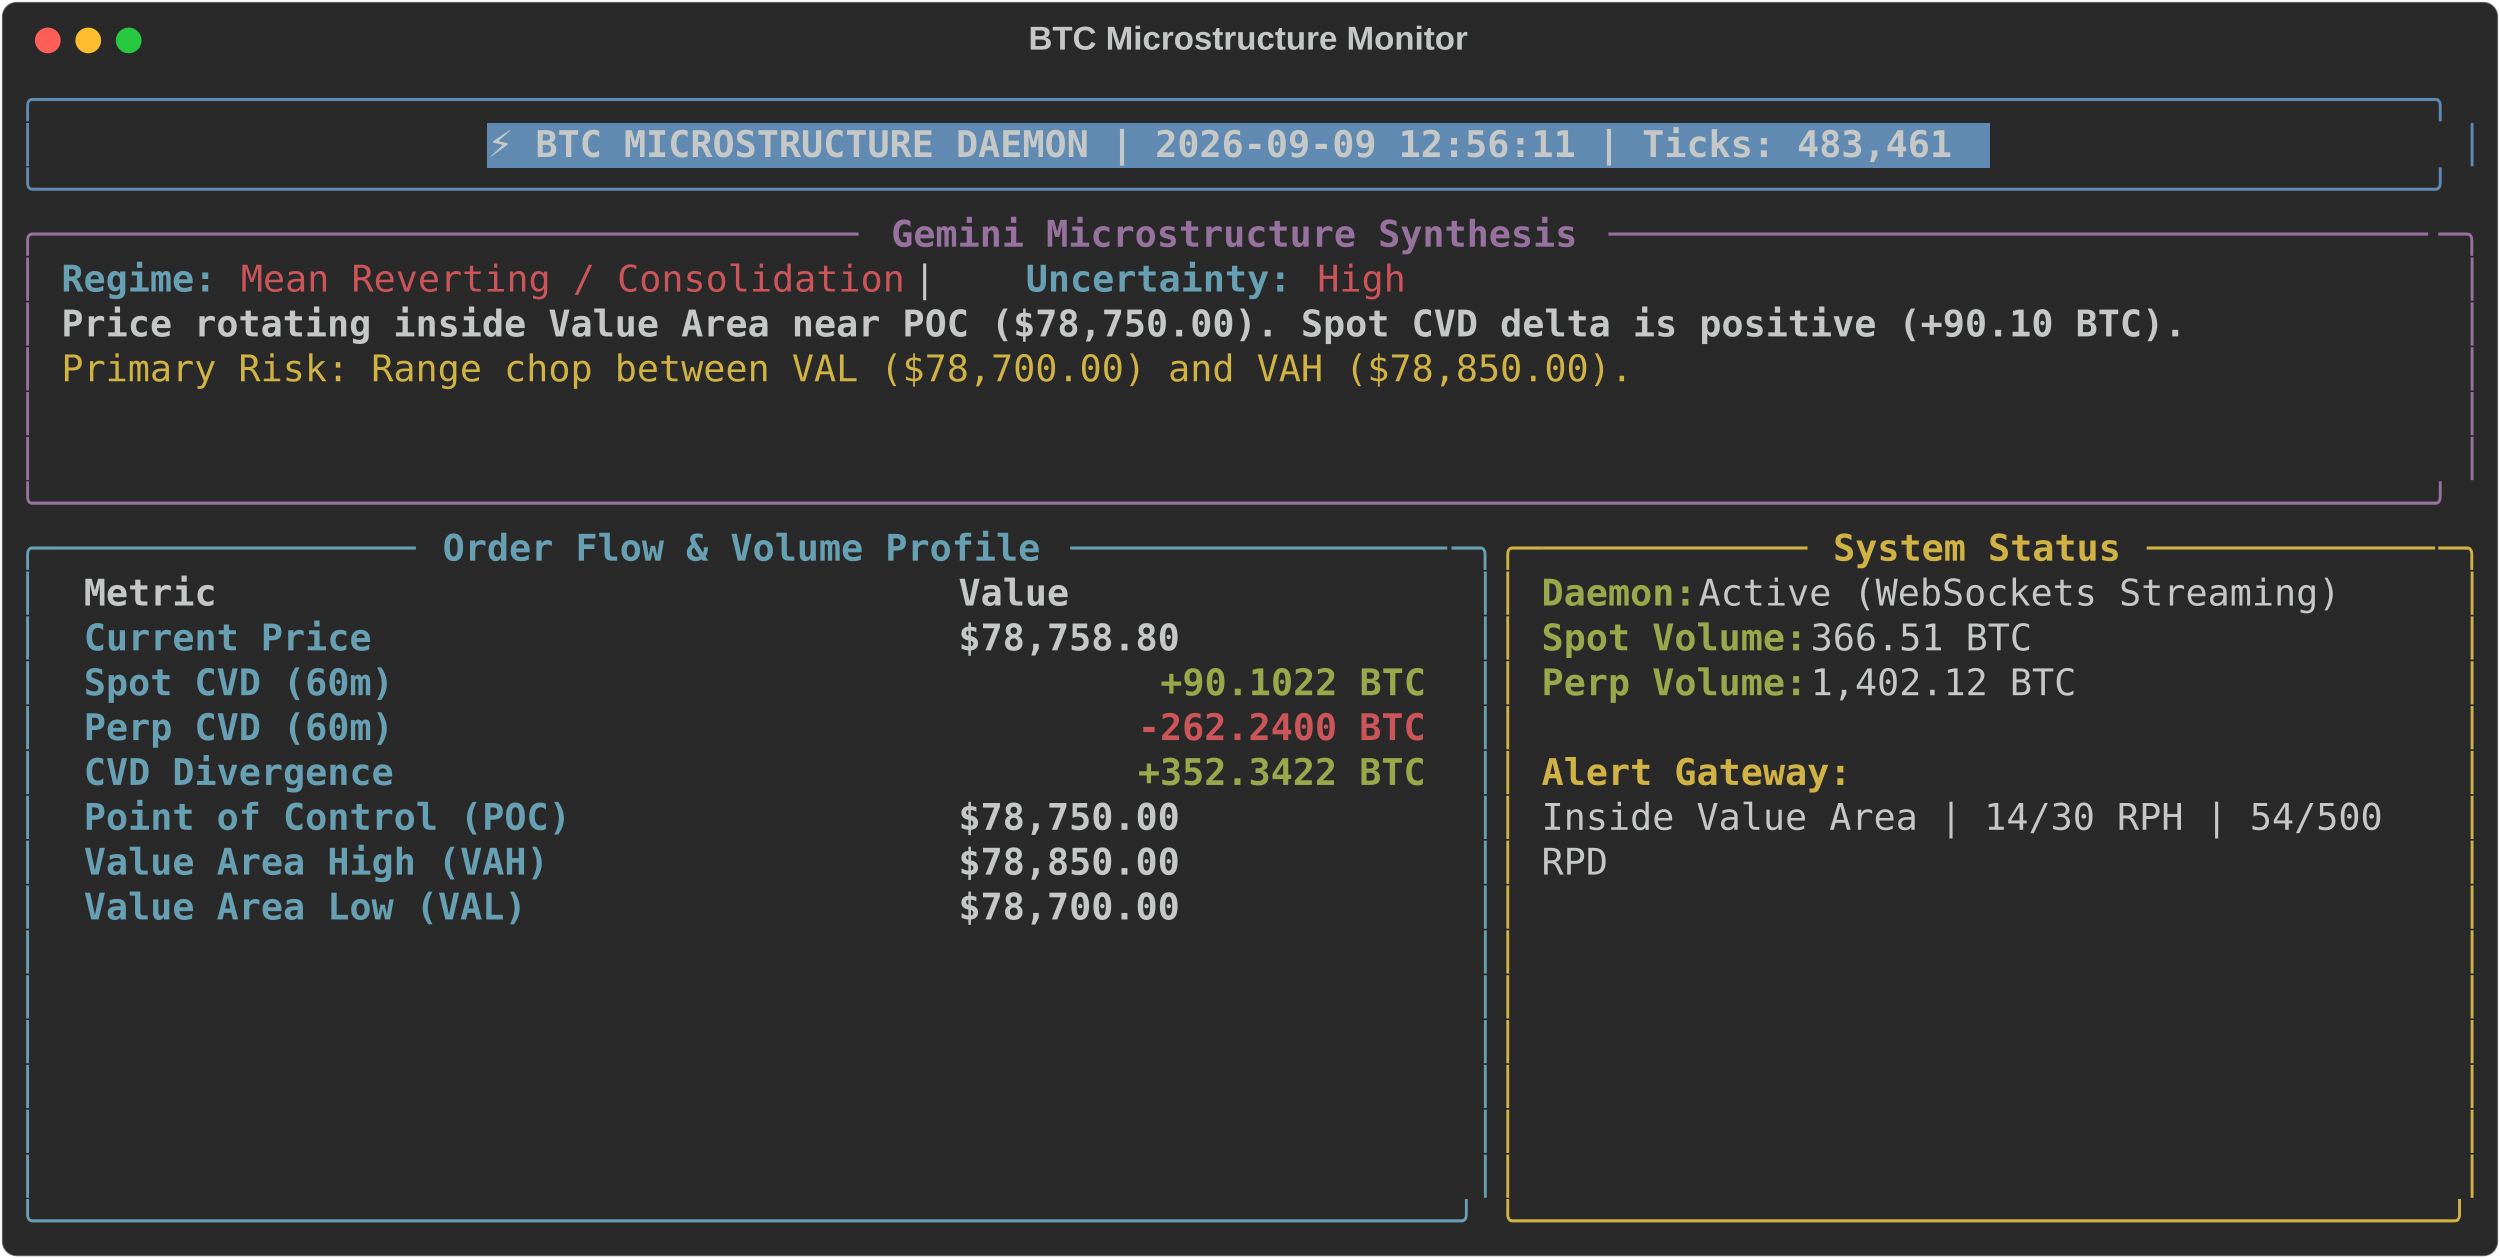
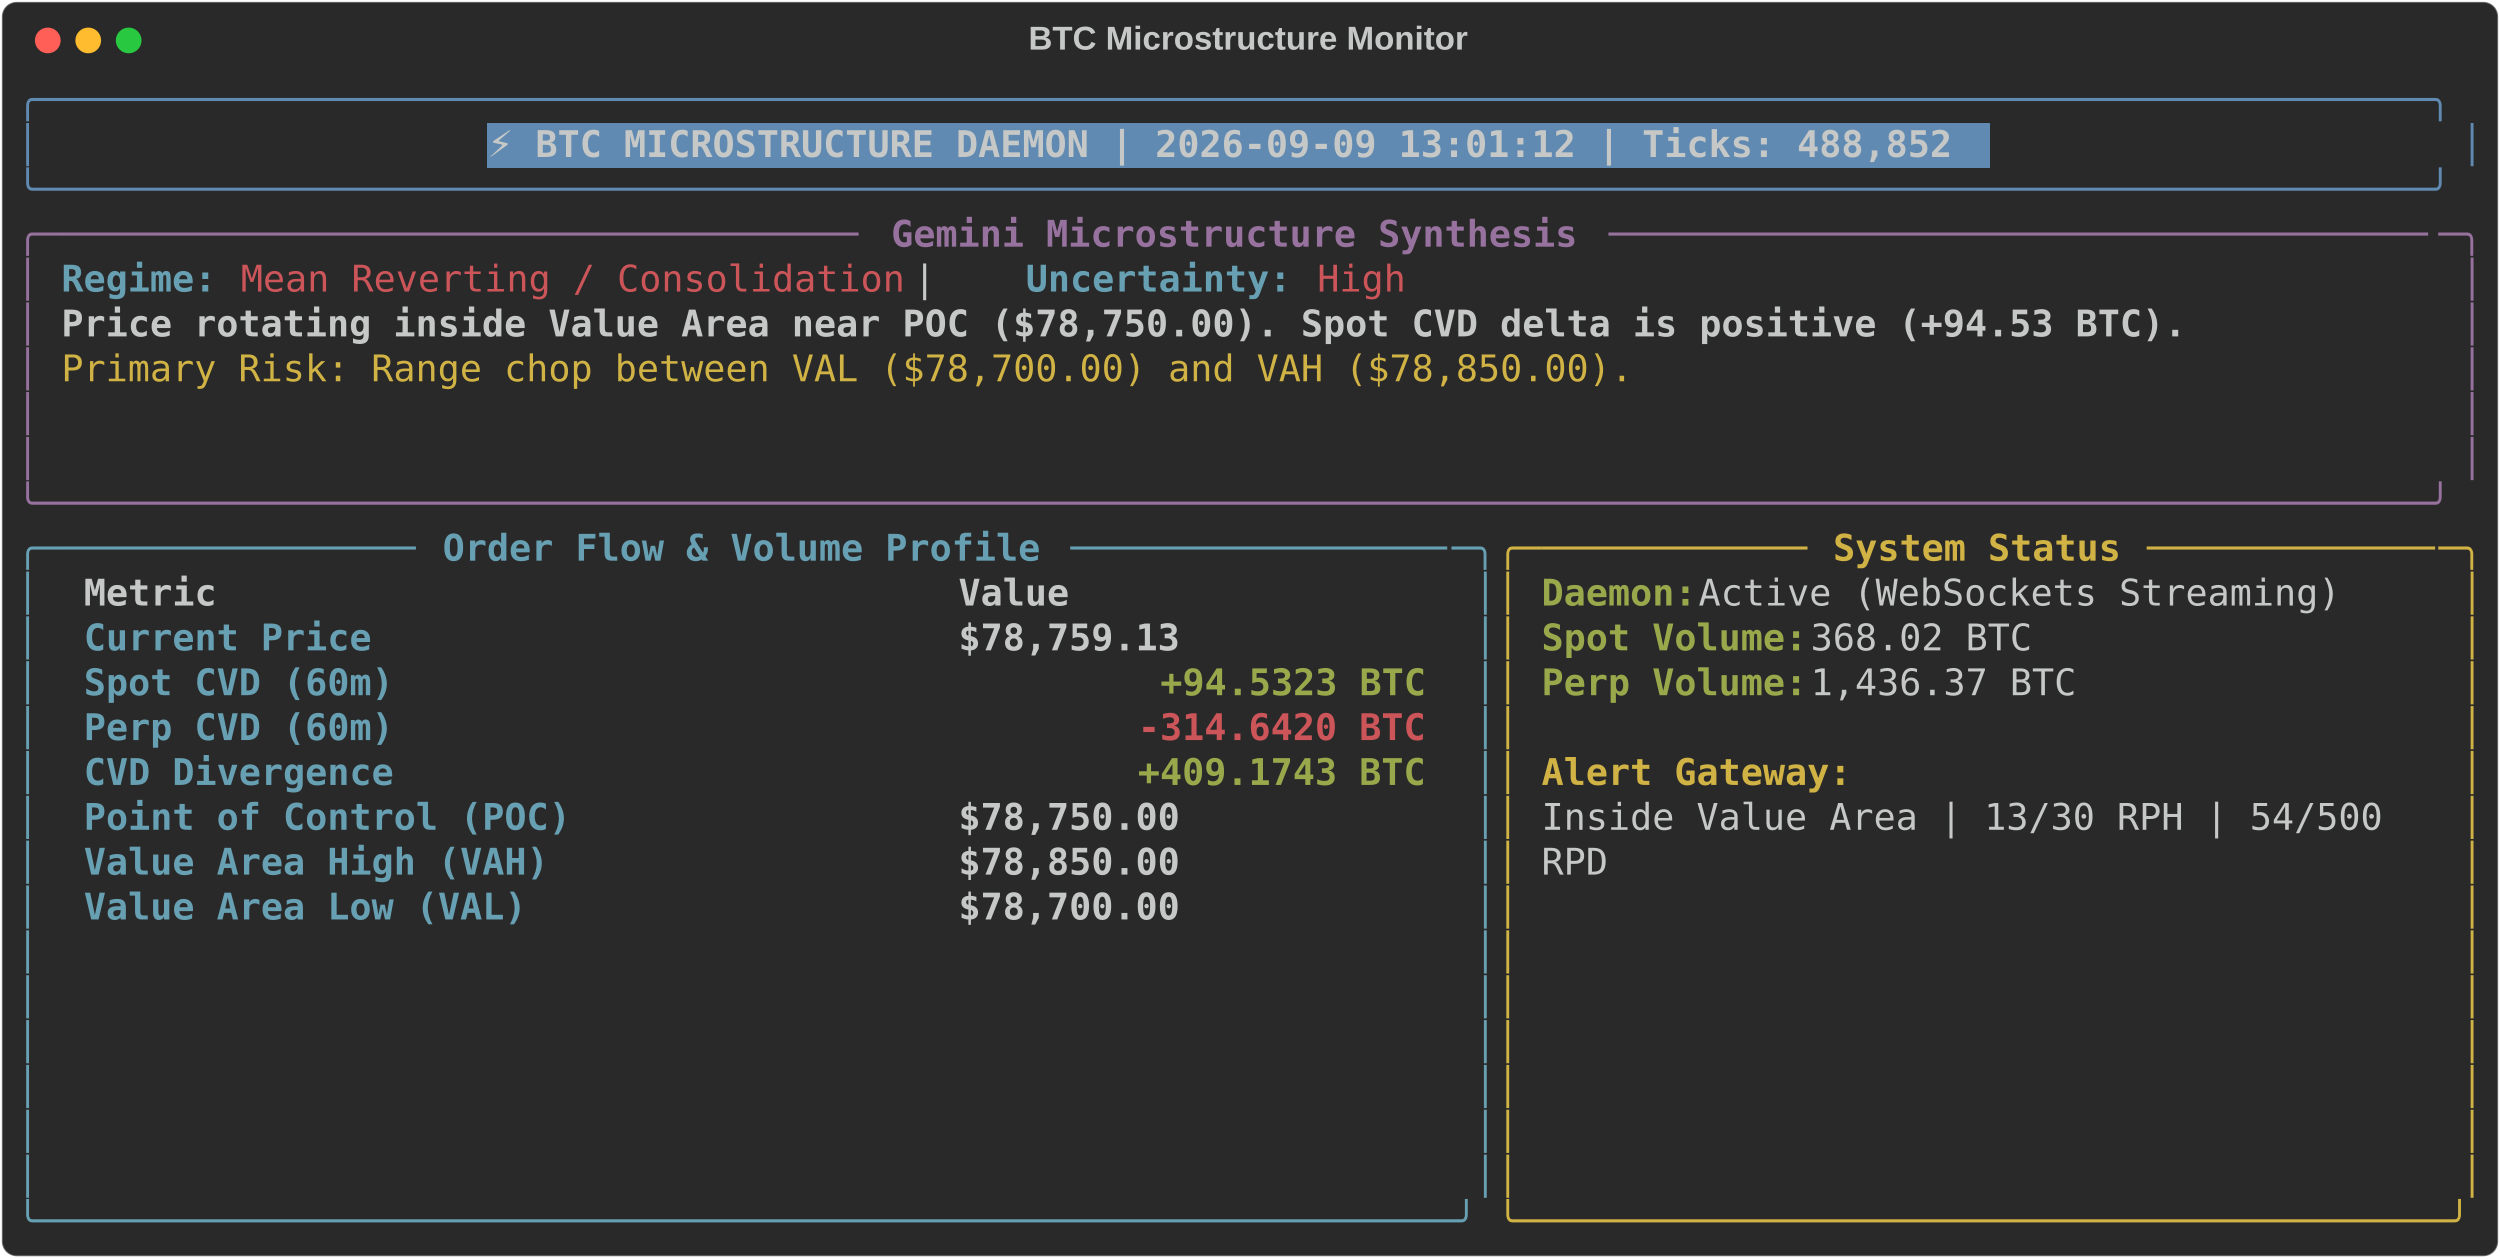
<svg xmlns="http://www.w3.org/2000/svg" class="rich-terminal" viewBox="0 0 1360 684.4">
  <style>

    @font-face {
        font-family: "Fira Code";
        src: local("FiraCode-Regular"),
                url("https://cdnjs.cloudflare.com/ajax/libs/firacode/6.2.0/woff2/FiraCode-Regular.woff2") format("woff2"),
                url("https://cdnjs.cloudflare.com/ajax/libs/firacode/6.2.0/woff/FiraCode-Regular.woff") format("woff");
        font-style: normal;
        font-weight: 400;
    }
    @font-face {
        font-family: "Fira Code";
        src: local("FiraCode-Bold"),
                url("https://cdnjs.cloudflare.com/ajax/libs/firacode/6.2.0/woff2/FiraCode-Bold.woff2") format("woff2"),
                url("https://cdnjs.cloudflare.com/ajax/libs/firacode/6.2.0/woff/FiraCode-Bold.woff") format("woff");
        font-style: bold;
        font-weight: 700;
    }

-     .terminal-2849723443-matrix {
+     .terminal-2299876446-matrix {
        font-family: Fira Code, monospace;
        font-size: 20px;
        line-height: 24.4px;
        font-variant-east-asian: full-width;
    }

-     .terminal-2849723443-title {
+     .terminal-2299876446-title {
        font-size: 18px;
        font-weight: bold;
        font-family: arial;
    }

-     .terminal-2849723443-r1 { fill: #608ab1 }
- .terminal-2849723443-r2 { fill: #c5c8c6 }
- .terminal-2849723443-r3 { fill: #c5c8c6;font-weight: bold }
- .terminal-2849723443-r4 { fill: #98729f }
- .terminal-2849723443-r5 { fill: #98729f;font-weight: bold }
- .terminal-2849723443-r6 { fill: #68a0b3;font-weight: bold }
- .terminal-2849723443-r7 { fill: #cc555a }
- .terminal-2849723443-r8 { fill: #d0b344 }
- .terminal-2849723443-r9 { fill: #68a0b3 }
- .terminal-2849723443-r10 { fill: #d0b344;font-weight: bold }
- .terminal-2849723443-r11 { fill: #98a84b;font-weight: bold }
- .terminal-2849723443-r12 { fill: #cc555a;font-weight: bold }
+     .terminal-2299876446-r1 { fill: #608ab1 }
+ .terminal-2299876446-r2 { fill: #c5c8c6 }
+ .terminal-2299876446-r3 { fill: #c5c8c6;font-weight: bold }
+ .terminal-2299876446-r4 { fill: #98729f }
+ .terminal-2299876446-r5 { fill: #98729f;font-weight: bold }
+ .terminal-2299876446-r6 { fill: #68a0b3;font-weight: bold }
+ .terminal-2299876446-r7 { fill: #cc555a }
+ .terminal-2299876446-r8 { fill: #d0b344 }
+ .terminal-2299876446-r9 { fill: #68a0b3 }
+ .terminal-2299876446-r10 { fill: #d0b344;font-weight: bold }
+ .terminal-2299876446-r11 { fill: #98a84b;font-weight: bold }
+ .terminal-2299876446-r12 { fill: #cc555a;font-weight: bold }
    </style>
  <defs>
-     <clipPath id="terminal-2849723443-clip-terminal">
+     <clipPath id="terminal-2299876446-clip-terminal">
      <rect x="0" y="0" width="1341.0" height="633.4" />
    </clipPath>
-     <clipPath id="terminal-2849723443-line-0">
+     <clipPath id="terminal-2299876446-line-0">
      <rect x="0" y="1.5" width="1342" height="24.65" />
    </clipPath>
-     <clipPath id="terminal-2849723443-line-1">
+     <clipPath id="terminal-2299876446-line-1">
      <rect x="0" y="25.9" width="1342" height="24.65" />
    </clipPath>
-     <clipPath id="terminal-2849723443-line-2">
+     <clipPath id="terminal-2299876446-line-2">
      <rect x="0" y="50.3" width="1342" height="24.65" />
    </clipPath>
-     <clipPath id="terminal-2849723443-line-3">
+     <clipPath id="terminal-2299876446-line-3">
      <rect x="0" y="74.7" width="1342" height="24.65" />
    </clipPath>
-     <clipPath id="terminal-2849723443-line-4">
+     <clipPath id="terminal-2299876446-line-4">
      <rect x="0" y="99.1" width="1342" height="24.65" />
    </clipPath>
-     <clipPath id="terminal-2849723443-line-5">
+     <clipPath id="terminal-2299876446-line-5">
      <rect x="0" y="123.5" width="1342" height="24.65" />
    </clipPath>
-     <clipPath id="terminal-2849723443-line-6">
+     <clipPath id="terminal-2299876446-line-6">
      <rect x="0" y="147.9" width="1342" height="24.65" />
    </clipPath>
-     <clipPath id="terminal-2849723443-line-7">
+     <clipPath id="terminal-2299876446-line-7">
      <rect x="0" y="172.3" width="1342" height="24.65" />
    </clipPath>
-     <clipPath id="terminal-2849723443-line-8">
+     <clipPath id="terminal-2299876446-line-8">
      <rect x="0" y="196.7" width="1342" height="24.65" />
    </clipPath>
-     <clipPath id="terminal-2849723443-line-9">
+     <clipPath id="terminal-2299876446-line-9">
      <rect x="0" y="221.1" width="1342" height="24.65" />
    </clipPath>
-     <clipPath id="terminal-2849723443-line-10">
+     <clipPath id="terminal-2299876446-line-10">
      <rect x="0" y="245.5" width="1342" height="24.65" />
    </clipPath>
-     <clipPath id="terminal-2849723443-line-11">
+     <clipPath id="terminal-2299876446-line-11">
      <rect x="0" y="269.9" width="1342" height="24.65" />
    </clipPath>
-     <clipPath id="terminal-2849723443-line-12">
+     <clipPath id="terminal-2299876446-line-12">
      <rect x="0" y="294.3" width="1342" height="24.65" />
    </clipPath>
-     <clipPath id="terminal-2849723443-line-13">
+     <clipPath id="terminal-2299876446-line-13">
      <rect x="0" y="318.7" width="1342" height="24.65" />
    </clipPath>
-     <clipPath id="terminal-2849723443-line-14">
+     <clipPath id="terminal-2299876446-line-14">
      <rect x="0" y="343.1" width="1342" height="24.65" />
    </clipPath>
-     <clipPath id="terminal-2849723443-line-15">
+     <clipPath id="terminal-2299876446-line-15">
      <rect x="0" y="367.5" width="1342" height="24.65" />
    </clipPath>
-     <clipPath id="terminal-2849723443-line-16">
+     <clipPath id="terminal-2299876446-line-16">
      <rect x="0" y="391.9" width="1342" height="24.65" />
    </clipPath>
-     <clipPath id="terminal-2849723443-line-17">
+     <clipPath id="terminal-2299876446-line-17">
      <rect x="0" y="416.3" width="1342" height="24.65" />
    </clipPath>
-     <clipPath id="terminal-2849723443-line-18">
+     <clipPath id="terminal-2299876446-line-18">
      <rect x="0" y="440.7" width="1342" height="24.65" />
    </clipPath>
-     <clipPath id="terminal-2849723443-line-19">
+     <clipPath id="terminal-2299876446-line-19">
      <rect x="0" y="465.1" width="1342" height="24.65" />
    </clipPath>
-     <clipPath id="terminal-2849723443-line-20">
+     <clipPath id="terminal-2299876446-line-20">
      <rect x="0" y="489.5" width="1342" height="24.65" />
    </clipPath>
-     <clipPath id="terminal-2849723443-line-21">
+     <clipPath id="terminal-2299876446-line-21">
      <rect x="0" y="513.9" width="1342" height="24.65" />
    </clipPath>
-     <clipPath id="terminal-2849723443-line-22">
+     <clipPath id="terminal-2299876446-line-22">
      <rect x="0" y="538.3" width="1342" height="24.65" />
    </clipPath>
-     <clipPath id="terminal-2849723443-line-23">
+     <clipPath id="terminal-2299876446-line-23">
      <rect x="0" y="562.7" width="1342" height="24.65" />
    </clipPath>
-     <clipPath id="terminal-2849723443-line-24">
+     <clipPath id="terminal-2299876446-line-24">
      <rect x="0" y="587.1" width="1342" height="24.65" />
    </clipPath>
  </defs>
  <rect fill="#292929" stroke="rgba(255,255,255,0.35)" stroke-width="1" x="1" y="1" width="1358" height="682.4" rx="8" />
-   <text class="terminal-2849723443-title" fill="#c5c8c6" text-anchor="middle" x="679" y="27">BTC Microstructure Monitor</text>
+   <text class="terminal-2299876446-title" fill="#c5c8c6" text-anchor="middle" x="679" y="27">BTC Microstructure Monitor</text>
  <g transform="translate(26,22)">
    <circle cx="0" cy="0" r="7" fill="#ff5f57" />
    <circle cx="22" cy="0" r="7" fill="#febc2e" />
    <circle cx="44" cy="0" r="7" fill="#28c840" />
  </g>
-   <g transform="translate(9, 41)" clip-path="url(#terminal-2849723443-clip-terminal)">
+   <g transform="translate(9, 41)" clip-path="url(#terminal-2299876446-clip-terminal)">
    <rect fill="#608ab1" x="256.2" y="25.9" width="817.4" height="24.65" shape-rendering="crispEdges" />
-     <g class="terminal-2849723443-matrix">
-       <text class="terminal-2849723443-r1" x="0" y="20" textLength="1342" clip-path="url(#terminal-2849723443-line-0)">╭────────────────────────────────────────────────────────────────────────────────────────────────────────────╮</text>
-       <text class="terminal-2849723443-r2" x="1342" y="20" textLength="12.2" clip-path="url(#terminal-2849723443-line-0)">
- </text>
-       <text class="terminal-2849723443-r1" x="0" y="44.4" textLength="12.2" clip-path="url(#terminal-2849723443-line-1)">│</text>
-       <text class="terminal-2849723443-r3" x="256.2" y="44.4" textLength="805.2" clip-path="url(#terminal-2849723443-line-1)">⚡ BTC MICROSTRUCTURE DAEMON | 2026-09-09 12:56:11 | Ticks: 483,461</text>
-       <text class="terminal-2849723443-r1" x="1329.8" y="44.4" textLength="12.2" clip-path="url(#terminal-2849723443-line-1)">│</text>
-       <text class="terminal-2849723443-r2" x="1342" y="44.4" textLength="12.2" clip-path="url(#terminal-2849723443-line-1)">
- </text>
-       <text class="terminal-2849723443-r1" x="0" y="68.8" textLength="1342" clip-path="url(#terminal-2849723443-line-2)">╰────────────────────────────────────────────────────────────────────────────────────────────────────────────╯</text>
-       <text class="terminal-2849723443-r2" x="1342" y="68.8" textLength="12.2" clip-path="url(#terminal-2849723443-line-2)">
- </text>
-       <text class="terminal-2849723443-r4" x="0" y="93.2" textLength="24.4" clip-path="url(#terminal-2849723443-line-3)">╭─</text>
-       <text class="terminal-2849723443-r4" x="24.4" y="93.2" textLength="439.2" clip-path="url(#terminal-2849723443-line-3)">────────────────────────────────────</text>
-       <text class="terminal-2849723443-r5" x="475.8" y="93.2" textLength="378.2" clip-path="url(#terminal-2849723443-line-3)">Gemini Microstructure Synthesis</text>
-       <text class="terminal-2849723443-r4" x="866.2" y="93.2" textLength="451.4" clip-path="url(#terminal-2849723443-line-3)">─────────────────────────────────────</text>
-       <text class="terminal-2849723443-r4" x="1317.6" y="93.2" textLength="24.4" clip-path="url(#terminal-2849723443-line-3)">─╮</text>
-       <text class="terminal-2849723443-r2" x="1342" y="93.2" textLength="12.2" clip-path="url(#terminal-2849723443-line-3)">
- </text>
-       <text class="terminal-2849723443-r4" x="0" y="117.6" textLength="12.2" clip-path="url(#terminal-2849723443-line-4)">│</text>
-       <text class="terminal-2849723443-r6" x="24.4" y="117.6" textLength="85.4" clip-path="url(#terminal-2849723443-line-4)">Regime:</text>
-       <text class="terminal-2849723443-r7" x="122" y="117.6" textLength="366" clip-path="url(#terminal-2849723443-line-4)">Mean Reverting / Consolidation</text>
-       <text class="terminal-2849723443-r2" x="488" y="117.6" textLength="61" clip-path="url(#terminal-2849723443-line-4)">  |  </text>
-       <text class="terminal-2849723443-r6" x="549" y="117.6" textLength="146.4" clip-path="url(#terminal-2849723443-line-4)">Uncertainty:</text>
-       <text class="terminal-2849723443-r7" x="707.6" y="117.6" textLength="48.8" clip-path="url(#terminal-2849723443-line-4)">High</text>
-       <text class="terminal-2849723443-r4" x="1329.8" y="117.6" textLength="12.2" clip-path="url(#terminal-2849723443-line-4)">│</text>
-       <text class="terminal-2849723443-r2" x="1342" y="117.6" textLength="12.2" clip-path="url(#terminal-2849723443-line-4)">
- </text>
-       <text class="terminal-2849723443-r4" x="0" y="142" textLength="12.2" clip-path="url(#terminal-2849723443-line-5)">│</text>
-       <text class="terminal-2849723443-r3" x="24.4" y="142" textLength="1171.2" clip-path="url(#terminal-2849723443-line-5)">Price rotating inside Value Area near POC ($78,750.00). Spot CVD delta is positive (+90.10 BTC).</text>
-       <text class="terminal-2849723443-r4" x="1329.8" y="142" textLength="12.2" clip-path="url(#terminal-2849723443-line-5)">│</text>
-       <text class="terminal-2849723443-r2" x="1342" y="142" textLength="12.2" clip-path="url(#terminal-2849723443-line-5)">
- </text>
-       <text class="terminal-2849723443-r4" x="0" y="166.4" textLength="12.2" clip-path="url(#terminal-2849723443-line-6)">│</text>
-       <text class="terminal-2849723443-r8" x="24.4" y="166.4" textLength="866.2" clip-path="url(#terminal-2849723443-line-6)">Primary Risk: Range chop between VAL ($78,700.00) and VAH ($78,850.00).</text>
-       <text class="terminal-2849723443-r4" x="1329.8" y="166.4" textLength="12.2" clip-path="url(#terminal-2849723443-line-6)">│</text>
-       <text class="terminal-2849723443-r2" x="1342" y="166.4" textLength="12.2" clip-path="url(#terminal-2849723443-line-6)">
- </text>
-       <text class="terminal-2849723443-r4" x="0" y="190.8" textLength="12.2" clip-path="url(#terminal-2849723443-line-7)">│</text>
-       <text class="terminal-2849723443-r4" x="1329.8" y="190.8" textLength="12.2" clip-path="url(#terminal-2849723443-line-7)">│</text>
-       <text class="terminal-2849723443-r2" x="1342" y="190.8" textLength="12.2" clip-path="url(#terminal-2849723443-line-7)">
- </text>
-       <text class="terminal-2849723443-r4" x="0" y="215.2" textLength="12.2" clip-path="url(#terminal-2849723443-line-8)">│</text>
-       <text class="terminal-2849723443-r4" x="1329.8" y="215.2" textLength="12.2" clip-path="url(#terminal-2849723443-line-8)">│</text>
-       <text class="terminal-2849723443-r2" x="1342" y="215.2" textLength="12.2" clip-path="url(#terminal-2849723443-line-8)">
- </text>
-       <text class="terminal-2849723443-r4" x="0" y="239.6" textLength="1342" clip-path="url(#terminal-2849723443-line-9)">╰────────────────────────────────────────────────────────────────────────────────────────────────────────────╯</text>
-       <text class="terminal-2849723443-r2" x="1342" y="239.6" textLength="12.2" clip-path="url(#terminal-2849723443-line-9)">
- </text>
-       <text class="terminal-2849723443-r9" x="0" y="264" textLength="24.4" clip-path="url(#terminal-2849723443-line-10)">╭─</text>
-       <text class="terminal-2849723443-r9" x="24.4" y="264" textLength="195.2" clip-path="url(#terminal-2849723443-line-10)">────────────────</text>
-       <text class="terminal-2849723443-r6" x="231.8" y="264" textLength="329.4" clip-path="url(#terminal-2849723443-line-10)">Order Flow &amp; Volume Profile</text>
-       <text class="terminal-2849723443-r9" x="573.4" y="264" textLength="207.4" clip-path="url(#terminal-2849723443-line-10)">─────────────────</text>
-       <text class="terminal-2849723443-r9" x="780.8" y="264" textLength="24.4" clip-path="url(#terminal-2849723443-line-10)">─╮</text>
-       <text class="terminal-2849723443-r8" x="805.2" y="264" textLength="24.4" clip-path="url(#terminal-2849723443-line-10)">╭─</text>
-       <text class="terminal-2849723443-r8" x="829.6" y="264" textLength="146.4" clip-path="url(#terminal-2849723443-line-10)">────────────</text>
-       <text class="terminal-2849723443-r10" x="988.2" y="264" textLength="158.6" clip-path="url(#terminal-2849723443-line-10)">System Status</text>
-       <text class="terminal-2849723443-r8" x="1159" y="264" textLength="158.6" clip-path="url(#terminal-2849723443-line-10)">─────────────</text>
-       <text class="terminal-2849723443-r8" x="1317.6" y="264" textLength="24.4" clip-path="url(#terminal-2849723443-line-10)">─╮</text>
-       <text class="terminal-2849723443-r2" x="1342" y="264" textLength="12.2" clip-path="url(#terminal-2849723443-line-10)">
- </text>
-       <text class="terminal-2849723443-r9" x="0" y="288.4" textLength="12.2" clip-path="url(#terminal-2849723443-line-11)">│</text>
-       <text class="terminal-2849723443-r3" x="36.6" y="288.4" textLength="451.4" clip-path="url(#terminal-2849723443-line-11)">Metric                               </text>
-       <text class="terminal-2849723443-r3" x="512.4" y="288.4" textLength="256.2" clip-path="url(#terminal-2849723443-line-11)">                Value</text>
-       <text class="terminal-2849723443-r9" x="793" y="288.4" textLength="12.2" clip-path="url(#terminal-2849723443-line-11)">│</text>
-       <text class="terminal-2849723443-r8" x="805.2" y="288.4" textLength="12.2" clip-path="url(#terminal-2849723443-line-11)">│</text>
-       <text class="terminal-2849723443-r11" x="829.6" y="288.4" textLength="85.4" clip-path="url(#terminal-2849723443-line-11)">Daemon:</text>
-       <text class="terminal-2849723443-r2" x="915" y="288.4" textLength="366" clip-path="url(#terminal-2849723443-line-11)"> Active (WebSockets Streaming)</text>
-       <text class="terminal-2849723443-r8" x="1329.8" y="288.4" textLength="12.2" clip-path="url(#terminal-2849723443-line-11)">│</text>
-       <text class="terminal-2849723443-r2" x="1342" y="288.4" textLength="12.2" clip-path="url(#terminal-2849723443-line-11)">
- </text>
-       <text class="terminal-2849723443-r9" x="0" y="312.8" textLength="12.2" clip-path="url(#terminal-2849723443-line-12)">│</text>
-       <text class="terminal-2849723443-r6" x="36.6" y="312.8" textLength="451.4" clip-path="url(#terminal-2849723443-line-12)">Current Price                        </text>
-       <text class="terminal-2849723443-r3" x="512.4" y="312.8" textLength="256.2" clip-path="url(#terminal-2849723443-line-12)">           $78,758.80</text>
-       <text class="terminal-2849723443-r9" x="793" y="312.8" textLength="12.2" clip-path="url(#terminal-2849723443-line-12)">│</text>
-       <text class="terminal-2849723443-r8" x="805.2" y="312.8" textLength="12.2" clip-path="url(#terminal-2849723443-line-12)">│</text>
-       <text class="terminal-2849723443-r11" x="829.6" y="312.8" textLength="146.4" clip-path="url(#terminal-2849723443-line-12)">Spot Volume:</text>
-       <text class="terminal-2849723443-r2" x="976" y="312.8" textLength="134.2" clip-path="url(#terminal-2849723443-line-12)"> 366.51 BTC</text>
-       <text class="terminal-2849723443-r8" x="1329.8" y="312.8" textLength="12.2" clip-path="url(#terminal-2849723443-line-12)">│</text>
-       <text class="terminal-2849723443-r2" x="1342" y="312.8" textLength="12.2" clip-path="url(#terminal-2849723443-line-12)">
- </text>
-       <text class="terminal-2849723443-r9" x="0" y="337.2" textLength="12.2" clip-path="url(#terminal-2849723443-line-13)">│</text>
-       <text class="terminal-2849723443-r6" x="36.6" y="337.2" textLength="451.4" clip-path="url(#terminal-2849723443-line-13)">Spot CVD (60m)                       </text>
-       <text class="terminal-2849723443-r11" x="622.2" y="337.2" textLength="146.4" clip-path="url(#terminal-2849723443-line-13)">+90.1022 BTC</text>
-       <text class="terminal-2849723443-r9" x="793" y="337.2" textLength="12.2" clip-path="url(#terminal-2849723443-line-13)">│</text>
-       <text class="terminal-2849723443-r8" x="805.2" y="337.2" textLength="12.2" clip-path="url(#terminal-2849723443-line-13)">│</text>
-       <text class="terminal-2849723443-r11" x="829.6" y="337.2" textLength="146.4" clip-path="url(#terminal-2849723443-line-13)">Perp Volume:</text>
-       <text class="terminal-2849723443-r2" x="976" y="337.2" textLength="158.6" clip-path="url(#terminal-2849723443-line-13)"> 1,402.12 BTC</text>
-       <text class="terminal-2849723443-r8" x="1329.8" y="337.2" textLength="12.2" clip-path="url(#terminal-2849723443-line-13)">│</text>
-       <text class="terminal-2849723443-r2" x="1342" y="337.2" textLength="12.2" clip-path="url(#terminal-2849723443-line-13)">
- </text>
-       <text class="terminal-2849723443-r9" x="0" y="361.6" textLength="12.2" clip-path="url(#terminal-2849723443-line-14)">│</text>
-       <text class="terminal-2849723443-r6" x="36.6" y="361.6" textLength="451.4" clip-path="url(#terminal-2849723443-line-14)">Perp CVD (60m)                       </text>
-       <text class="terminal-2849723443-r12" x="610" y="361.6" textLength="158.6" clip-path="url(#terminal-2849723443-line-14)">-262.2400 BTC</text>
-       <text class="terminal-2849723443-r9" x="793" y="361.6" textLength="12.2" clip-path="url(#terminal-2849723443-line-14)">│</text>
-       <text class="terminal-2849723443-r8" x="805.2" y="361.6" textLength="12.2" clip-path="url(#terminal-2849723443-line-14)">│</text>
-       <text class="terminal-2849723443-r8" x="1329.8" y="361.6" textLength="12.2" clip-path="url(#terminal-2849723443-line-14)">│</text>
-       <text class="terminal-2849723443-r2" x="1342" y="361.6" textLength="12.2" clip-path="url(#terminal-2849723443-line-14)">
- </text>
-       <text class="terminal-2849723443-r9" x="0" y="386" textLength="12.2" clip-path="url(#terminal-2849723443-line-15)">│</text>
-       <text class="terminal-2849723443-r6" x="36.6" y="386" textLength="451.4" clip-path="url(#terminal-2849723443-line-15)">CVD Divergence                       </text>
-       <text class="terminal-2849723443-r11" x="610" y="386" textLength="158.6" clip-path="url(#terminal-2849723443-line-15)">+352.3422 BTC</text>
-       <text class="terminal-2849723443-r9" x="793" y="386" textLength="12.2" clip-path="url(#terminal-2849723443-line-15)">│</text>
-       <text class="terminal-2849723443-r8" x="805.2" y="386" textLength="12.2" clip-path="url(#terminal-2849723443-line-15)">│</text>
-       <text class="terminal-2849723443-r10" x="829.6" y="386" textLength="170.8" clip-path="url(#terminal-2849723443-line-15)">Alert Gateway:</text>
-       <text class="terminal-2849723443-r8" x="1329.8" y="386" textLength="12.2" clip-path="url(#terminal-2849723443-line-15)">│</text>
-       <text class="terminal-2849723443-r2" x="1342" y="386" textLength="12.2" clip-path="url(#terminal-2849723443-line-15)">
- </text>
-       <text class="terminal-2849723443-r9" x="0" y="410.4" textLength="12.2" clip-path="url(#terminal-2849723443-line-16)">│</text>
-       <text class="terminal-2849723443-r6" x="36.6" y="410.4" textLength="451.4" clip-path="url(#terminal-2849723443-line-16)">Point of Control (POC)               </text>
-       <text class="terminal-2849723443-r3" x="512.4" y="410.4" textLength="256.2" clip-path="url(#terminal-2849723443-line-16)">           $78,750.00</text>
-       <text class="terminal-2849723443-r9" x="793" y="410.4" textLength="12.2" clip-path="url(#terminal-2849723443-line-16)">│</text>
-       <text class="terminal-2849723443-r8" x="805.2" y="410.4" textLength="12.2" clip-path="url(#terminal-2849723443-line-16)">│</text>
-       <text class="terminal-2849723443-r2" x="829.6" y="410.4" textLength="475.8" clip-path="url(#terminal-2849723443-line-16)">Inside Value Area | 14/30 RPH | 54/500 </text>
-       <text class="terminal-2849723443-r8" x="1329.8" y="410.4" textLength="12.2" clip-path="url(#terminal-2849723443-line-16)">│</text>
-       <text class="terminal-2849723443-r2" x="1342" y="410.4" textLength="12.2" clip-path="url(#terminal-2849723443-line-16)">
- </text>
-       <text class="terminal-2849723443-r9" x="0" y="434.8" textLength="12.2" clip-path="url(#terminal-2849723443-line-17)">│</text>
-       <text class="terminal-2849723443-r6" x="36.6" y="434.8" textLength="451.4" clip-path="url(#terminal-2849723443-line-17)">Value Area High (VAH)                </text>
-       <text class="terminal-2849723443-r3" x="512.4" y="434.8" textLength="256.2" clip-path="url(#terminal-2849723443-line-17)">           $78,850.00</text>
-       <text class="terminal-2849723443-r9" x="793" y="434.8" textLength="12.2" clip-path="url(#terminal-2849723443-line-17)">│</text>
-       <text class="terminal-2849723443-r8" x="805.2" y="434.8" textLength="12.2" clip-path="url(#terminal-2849723443-line-17)">│</text>
-       <text class="terminal-2849723443-r2" x="829.6" y="434.8" textLength="36.6" clip-path="url(#terminal-2849723443-line-17)">RPD</text>
-       <text class="terminal-2849723443-r8" x="1329.8" y="434.8" textLength="12.2" clip-path="url(#terminal-2849723443-line-17)">│</text>
-       <text class="terminal-2849723443-r2" x="1342" y="434.8" textLength="12.2" clip-path="url(#terminal-2849723443-line-17)">
- </text>
-       <text class="terminal-2849723443-r9" x="0" y="459.2" textLength="12.2" clip-path="url(#terminal-2849723443-line-18)">│</text>
-       <text class="terminal-2849723443-r6" x="36.6" y="459.2" textLength="451.4" clip-path="url(#terminal-2849723443-line-18)">Value Area Low (VAL)                 </text>
-       <text class="terminal-2849723443-r3" x="512.4" y="459.2" textLength="256.2" clip-path="url(#terminal-2849723443-line-18)">           $78,700.00</text>
-       <text class="terminal-2849723443-r9" x="793" y="459.2" textLength="12.2" clip-path="url(#terminal-2849723443-line-18)">│</text>
-       <text class="terminal-2849723443-r8" x="805.2" y="459.2" textLength="12.2" clip-path="url(#terminal-2849723443-line-18)">│</text>
-       <text class="terminal-2849723443-r8" x="1329.8" y="459.2" textLength="12.2" clip-path="url(#terminal-2849723443-line-18)">│</text>
-       <text class="terminal-2849723443-r2" x="1342" y="459.2" textLength="12.2" clip-path="url(#terminal-2849723443-line-18)">
- </text>
-       <text class="terminal-2849723443-r9" x="0" y="483.6" textLength="12.2" clip-path="url(#terminal-2849723443-line-19)">│</text>
-       <text class="terminal-2849723443-r9" x="793" y="483.6" textLength="12.2" clip-path="url(#terminal-2849723443-line-19)">│</text>
-       <text class="terminal-2849723443-r8" x="805.2" y="483.6" textLength="12.2" clip-path="url(#terminal-2849723443-line-19)">│</text>
-       <text class="terminal-2849723443-r8" x="1329.8" y="483.6" textLength="12.2" clip-path="url(#terminal-2849723443-line-19)">│</text>
-       <text class="terminal-2849723443-r2" x="1342" y="483.6" textLength="12.2" clip-path="url(#terminal-2849723443-line-19)">
- </text>
-       <text class="terminal-2849723443-r9" x="0" y="508" textLength="12.2" clip-path="url(#terminal-2849723443-line-20)">│</text>
-       <text class="terminal-2849723443-r9" x="793" y="508" textLength="12.2" clip-path="url(#terminal-2849723443-line-20)">│</text>
-       <text class="terminal-2849723443-r8" x="805.2" y="508" textLength="12.2" clip-path="url(#terminal-2849723443-line-20)">│</text>
-       <text class="terminal-2849723443-r8" x="1329.8" y="508" textLength="12.2" clip-path="url(#terminal-2849723443-line-20)">│</text>
-       <text class="terminal-2849723443-r2" x="1342" y="508" textLength="12.2" clip-path="url(#terminal-2849723443-line-20)">
- </text>
-       <text class="terminal-2849723443-r9" x="0" y="532.4" textLength="12.2" clip-path="url(#terminal-2849723443-line-21)">│</text>
-       <text class="terminal-2849723443-r9" x="793" y="532.4" textLength="12.2" clip-path="url(#terminal-2849723443-line-21)">│</text>
-       <text class="terminal-2849723443-r8" x="805.2" y="532.4" textLength="12.2" clip-path="url(#terminal-2849723443-line-21)">│</text>
-       <text class="terminal-2849723443-r8" x="1329.8" y="532.4" textLength="12.2" clip-path="url(#terminal-2849723443-line-21)">│</text>
-       <text class="terminal-2849723443-r2" x="1342" y="532.4" textLength="12.2" clip-path="url(#terminal-2849723443-line-21)">
- </text>
-       <text class="terminal-2849723443-r9" x="0" y="556.8" textLength="12.2" clip-path="url(#terminal-2849723443-line-22)">│</text>
-       <text class="terminal-2849723443-r9" x="793" y="556.8" textLength="12.2" clip-path="url(#terminal-2849723443-line-22)">│</text>
-       <text class="terminal-2849723443-r8" x="805.2" y="556.8" textLength="12.2" clip-path="url(#terminal-2849723443-line-22)">│</text>
-       <text class="terminal-2849723443-r8" x="1329.8" y="556.8" textLength="12.2" clip-path="url(#terminal-2849723443-line-22)">│</text>
-       <text class="terminal-2849723443-r2" x="1342" y="556.8" textLength="12.2" clip-path="url(#terminal-2849723443-line-22)">
- </text>
-       <text class="terminal-2849723443-r9" x="0" y="581.2" textLength="12.2" clip-path="url(#terminal-2849723443-line-23)">│</text>
-       <text class="terminal-2849723443-r9" x="793" y="581.2" textLength="12.2" clip-path="url(#terminal-2849723443-line-23)">│</text>
-       <text class="terminal-2849723443-r8" x="805.2" y="581.2" textLength="12.2" clip-path="url(#terminal-2849723443-line-23)">│</text>
-       <text class="terminal-2849723443-r8" x="1329.8" y="581.2" textLength="12.2" clip-path="url(#terminal-2849723443-line-23)">│</text>
-       <text class="terminal-2849723443-r2" x="1342" y="581.2" textLength="12.2" clip-path="url(#terminal-2849723443-line-23)">
- </text>
-       <text class="terminal-2849723443-r9" x="0" y="605.6" textLength="12.2" clip-path="url(#terminal-2849723443-line-24)">│</text>
-       <text class="terminal-2849723443-r9" x="793" y="605.6" textLength="12.2" clip-path="url(#terminal-2849723443-line-24)">│</text>
-       <text class="terminal-2849723443-r8" x="805.2" y="605.6" textLength="12.2" clip-path="url(#terminal-2849723443-line-24)">│</text>
-       <text class="terminal-2849723443-r8" x="1329.8" y="605.6" textLength="12.2" clip-path="url(#terminal-2849723443-line-24)">│</text>
-       <text class="terminal-2849723443-r2" x="1342" y="605.6" textLength="12.2" clip-path="url(#terminal-2849723443-line-24)">
- </text>
-       <text class="terminal-2849723443-r9" x="0" y="630" textLength="805.2" clip-path="url(#terminal-2849723443-line-25)">╰────────────────────────────────────────────────────────────────╯</text>
-       <text class="terminal-2849723443-r8" x="805.2" y="630" textLength="536.8" clip-path="url(#terminal-2849723443-line-25)">╰──────────────────────────────────────────╯</text>
-       <text class="terminal-2849723443-r2" x="1342" y="630" textLength="12.2" clip-path="url(#terminal-2849723443-line-25)">
+     <g class="terminal-2299876446-matrix">
+       <text class="terminal-2299876446-r1" x="0" y="20" textLength="1342" clip-path="url(#terminal-2299876446-line-0)">╭────────────────────────────────────────────────────────────────────────────────────────────────────────────╮</text>
+       <text class="terminal-2299876446-r2" x="1342" y="20" textLength="12.2" clip-path="url(#terminal-2299876446-line-0)">
+ </text>
+       <text class="terminal-2299876446-r1" x="0" y="44.4" textLength="12.2" clip-path="url(#terminal-2299876446-line-1)">│</text>
+       <text class="terminal-2299876446-r3" x="256.2" y="44.4" textLength="805.2" clip-path="url(#terminal-2299876446-line-1)">⚡ BTC MICROSTRUCTURE DAEMON | 2026-09-09 13:01:12 | Ticks: 488,852</text>
+       <text class="terminal-2299876446-r1" x="1329.8" y="44.4" textLength="12.2" clip-path="url(#terminal-2299876446-line-1)">│</text>
+       <text class="terminal-2299876446-r2" x="1342" y="44.4" textLength="12.2" clip-path="url(#terminal-2299876446-line-1)">
+ </text>
+       <text class="terminal-2299876446-r1" x="0" y="68.8" textLength="1342" clip-path="url(#terminal-2299876446-line-2)">╰────────────────────────────────────────────────────────────────────────────────────────────────────────────╯</text>
+       <text class="terminal-2299876446-r2" x="1342" y="68.8" textLength="12.2" clip-path="url(#terminal-2299876446-line-2)">
+ </text>
+       <text class="terminal-2299876446-r4" x="0" y="93.2" textLength="24.4" clip-path="url(#terminal-2299876446-line-3)">╭─</text>
+       <text class="terminal-2299876446-r4" x="24.4" y="93.2" textLength="439.2" clip-path="url(#terminal-2299876446-line-3)">────────────────────────────────────</text>
+       <text class="terminal-2299876446-r5" x="475.8" y="93.2" textLength="378.2" clip-path="url(#terminal-2299876446-line-3)">Gemini Microstructure Synthesis</text>
+       <text class="terminal-2299876446-r4" x="866.2" y="93.2" textLength="451.4" clip-path="url(#terminal-2299876446-line-3)">─────────────────────────────────────</text>
+       <text class="terminal-2299876446-r4" x="1317.6" y="93.2" textLength="24.4" clip-path="url(#terminal-2299876446-line-3)">─╮</text>
+       <text class="terminal-2299876446-r2" x="1342" y="93.2" textLength="12.2" clip-path="url(#terminal-2299876446-line-3)">
+ </text>
+       <text class="terminal-2299876446-r4" x="0" y="117.6" textLength="12.2" clip-path="url(#terminal-2299876446-line-4)">│</text>
+       <text class="terminal-2299876446-r6" x="24.4" y="117.6" textLength="85.4" clip-path="url(#terminal-2299876446-line-4)">Regime:</text>
+       <text class="terminal-2299876446-r7" x="122" y="117.6" textLength="366" clip-path="url(#terminal-2299876446-line-4)">Mean Reverting / Consolidation</text>
+       <text class="terminal-2299876446-r2" x="488" y="117.6" textLength="61" clip-path="url(#terminal-2299876446-line-4)">  |  </text>
+       <text class="terminal-2299876446-r6" x="549" y="117.6" textLength="146.4" clip-path="url(#terminal-2299876446-line-4)">Uncertainty:</text>
+       <text class="terminal-2299876446-r7" x="707.6" y="117.6" textLength="48.8" clip-path="url(#terminal-2299876446-line-4)">High</text>
+       <text class="terminal-2299876446-r4" x="1329.8" y="117.6" textLength="12.2" clip-path="url(#terminal-2299876446-line-4)">│</text>
+       <text class="terminal-2299876446-r2" x="1342" y="117.6" textLength="12.2" clip-path="url(#terminal-2299876446-line-4)">
+ </text>
+       <text class="terminal-2299876446-r4" x="0" y="142" textLength="12.2" clip-path="url(#terminal-2299876446-line-5)">│</text>
+       <text class="terminal-2299876446-r3" x="24.4" y="142" textLength="1171.2" clip-path="url(#terminal-2299876446-line-5)">Price rotating inside Value Area near POC ($78,750.00). Spot CVD delta is positive (+94.53 BTC).</text>
+       <text class="terminal-2299876446-r4" x="1329.8" y="142" textLength="12.2" clip-path="url(#terminal-2299876446-line-5)">│</text>
+       <text class="terminal-2299876446-r2" x="1342" y="142" textLength="12.2" clip-path="url(#terminal-2299876446-line-5)">
+ </text>
+       <text class="terminal-2299876446-r4" x="0" y="166.4" textLength="12.2" clip-path="url(#terminal-2299876446-line-6)">│</text>
+       <text class="terminal-2299876446-r8" x="24.4" y="166.4" textLength="866.2" clip-path="url(#terminal-2299876446-line-6)">Primary Risk: Range chop between VAL ($78,700.00) and VAH ($78,850.00).</text>
+       <text class="terminal-2299876446-r4" x="1329.8" y="166.4" textLength="12.2" clip-path="url(#terminal-2299876446-line-6)">│</text>
+       <text class="terminal-2299876446-r2" x="1342" y="166.4" textLength="12.2" clip-path="url(#terminal-2299876446-line-6)">
+ </text>
+       <text class="terminal-2299876446-r4" x="0" y="190.8" textLength="12.2" clip-path="url(#terminal-2299876446-line-7)">│</text>
+       <text class="terminal-2299876446-r4" x="1329.8" y="190.8" textLength="12.2" clip-path="url(#terminal-2299876446-line-7)">│</text>
+       <text class="terminal-2299876446-r2" x="1342" y="190.8" textLength="12.2" clip-path="url(#terminal-2299876446-line-7)">
+ </text>
+       <text class="terminal-2299876446-r4" x="0" y="215.2" textLength="12.2" clip-path="url(#terminal-2299876446-line-8)">│</text>
+       <text class="terminal-2299876446-r4" x="1329.8" y="215.2" textLength="12.2" clip-path="url(#terminal-2299876446-line-8)">│</text>
+       <text class="terminal-2299876446-r2" x="1342" y="215.2" textLength="12.2" clip-path="url(#terminal-2299876446-line-8)">
+ </text>
+       <text class="terminal-2299876446-r4" x="0" y="239.6" textLength="1342" clip-path="url(#terminal-2299876446-line-9)">╰────────────────────────────────────────────────────────────────────────────────────────────────────────────╯</text>
+       <text class="terminal-2299876446-r2" x="1342" y="239.6" textLength="12.2" clip-path="url(#terminal-2299876446-line-9)">
+ </text>
+       <text class="terminal-2299876446-r9" x="0" y="264" textLength="24.4" clip-path="url(#terminal-2299876446-line-10)">╭─</text>
+       <text class="terminal-2299876446-r9" x="24.4" y="264" textLength="195.2" clip-path="url(#terminal-2299876446-line-10)">────────────────</text>
+       <text class="terminal-2299876446-r6" x="231.8" y="264" textLength="329.4" clip-path="url(#terminal-2299876446-line-10)">Order Flow &amp; Volume Profile</text>
+       <text class="terminal-2299876446-r9" x="573.4" y="264" textLength="207.4" clip-path="url(#terminal-2299876446-line-10)">─────────────────</text>
+       <text class="terminal-2299876446-r9" x="780.8" y="264" textLength="24.4" clip-path="url(#terminal-2299876446-line-10)">─╮</text>
+       <text class="terminal-2299876446-r8" x="805.2" y="264" textLength="24.4" clip-path="url(#terminal-2299876446-line-10)">╭─</text>
+       <text class="terminal-2299876446-r8" x="829.6" y="264" textLength="146.4" clip-path="url(#terminal-2299876446-line-10)">────────────</text>
+       <text class="terminal-2299876446-r10" x="988.2" y="264" textLength="158.6" clip-path="url(#terminal-2299876446-line-10)">System Status</text>
+       <text class="terminal-2299876446-r8" x="1159" y="264" textLength="158.6" clip-path="url(#terminal-2299876446-line-10)">─────────────</text>
+       <text class="terminal-2299876446-r8" x="1317.6" y="264" textLength="24.4" clip-path="url(#terminal-2299876446-line-10)">─╮</text>
+       <text class="terminal-2299876446-r2" x="1342" y="264" textLength="12.2" clip-path="url(#terminal-2299876446-line-10)">
+ </text>
+       <text class="terminal-2299876446-r9" x="0" y="288.4" textLength="12.2" clip-path="url(#terminal-2299876446-line-11)">│</text>
+       <text class="terminal-2299876446-r3" x="36.6" y="288.4" textLength="451.4" clip-path="url(#terminal-2299876446-line-11)">Metric                               </text>
+       <text class="terminal-2299876446-r3" x="512.4" y="288.4" textLength="256.2" clip-path="url(#terminal-2299876446-line-11)">                Value</text>
+       <text class="terminal-2299876446-r9" x="793" y="288.4" textLength="12.2" clip-path="url(#terminal-2299876446-line-11)">│</text>
+       <text class="terminal-2299876446-r8" x="805.2" y="288.4" textLength="12.2" clip-path="url(#terminal-2299876446-line-11)">│</text>
+       <text class="terminal-2299876446-r11" x="829.6" y="288.4" textLength="85.4" clip-path="url(#terminal-2299876446-line-11)">Daemon:</text>
+       <text class="terminal-2299876446-r2" x="915" y="288.4" textLength="366" clip-path="url(#terminal-2299876446-line-11)"> Active (WebSockets Streaming)</text>
+       <text class="terminal-2299876446-r8" x="1329.8" y="288.4" textLength="12.2" clip-path="url(#terminal-2299876446-line-11)">│</text>
+       <text class="terminal-2299876446-r2" x="1342" y="288.4" textLength="12.2" clip-path="url(#terminal-2299876446-line-11)">
+ </text>
+       <text class="terminal-2299876446-r9" x="0" y="312.8" textLength="12.2" clip-path="url(#terminal-2299876446-line-12)">│</text>
+       <text class="terminal-2299876446-r6" x="36.6" y="312.8" textLength="451.4" clip-path="url(#terminal-2299876446-line-12)">Current Price                        </text>
+       <text class="terminal-2299876446-r3" x="512.4" y="312.8" textLength="256.2" clip-path="url(#terminal-2299876446-line-12)">           $78,759.13</text>
+       <text class="terminal-2299876446-r9" x="793" y="312.8" textLength="12.2" clip-path="url(#terminal-2299876446-line-12)">│</text>
+       <text class="terminal-2299876446-r8" x="805.2" y="312.8" textLength="12.2" clip-path="url(#terminal-2299876446-line-12)">│</text>
+       <text class="terminal-2299876446-r11" x="829.6" y="312.8" textLength="146.4" clip-path="url(#terminal-2299876446-line-12)">Spot Volume:</text>
+       <text class="terminal-2299876446-r2" x="976" y="312.8" textLength="134.2" clip-path="url(#terminal-2299876446-line-12)"> 368.02 BTC</text>
+       <text class="terminal-2299876446-r8" x="1329.8" y="312.8" textLength="12.2" clip-path="url(#terminal-2299876446-line-12)">│</text>
+       <text class="terminal-2299876446-r2" x="1342" y="312.8" textLength="12.2" clip-path="url(#terminal-2299876446-line-12)">
+ </text>
+       <text class="terminal-2299876446-r9" x="0" y="337.2" textLength="12.2" clip-path="url(#terminal-2299876446-line-13)">│</text>
+       <text class="terminal-2299876446-r6" x="36.6" y="337.2" textLength="451.4" clip-path="url(#terminal-2299876446-line-13)">Spot CVD (60m)                       </text>
+       <text class="terminal-2299876446-r11" x="622.2" y="337.2" textLength="146.4" clip-path="url(#terminal-2299876446-line-13)">+94.5323 BTC</text>
+       <text class="terminal-2299876446-r9" x="793" y="337.2" textLength="12.2" clip-path="url(#terminal-2299876446-line-13)">│</text>
+       <text class="terminal-2299876446-r8" x="805.2" y="337.2" textLength="12.2" clip-path="url(#terminal-2299876446-line-13)">│</text>
+       <text class="terminal-2299876446-r11" x="829.6" y="337.2" textLength="146.4" clip-path="url(#terminal-2299876446-line-13)">Perp Volume:</text>
+       <text class="terminal-2299876446-r2" x="976" y="337.2" textLength="158.6" clip-path="url(#terminal-2299876446-line-13)"> 1,436.37 BTC</text>
+       <text class="terminal-2299876446-r8" x="1329.8" y="337.2" textLength="12.2" clip-path="url(#terminal-2299876446-line-13)">│</text>
+       <text class="terminal-2299876446-r2" x="1342" y="337.2" textLength="12.2" clip-path="url(#terminal-2299876446-line-13)">
+ </text>
+       <text class="terminal-2299876446-r9" x="0" y="361.6" textLength="12.2" clip-path="url(#terminal-2299876446-line-14)">│</text>
+       <text class="terminal-2299876446-r6" x="36.6" y="361.6" textLength="451.4" clip-path="url(#terminal-2299876446-line-14)">Perp CVD (60m)                       </text>
+       <text class="terminal-2299876446-r12" x="610" y="361.6" textLength="158.6" clip-path="url(#terminal-2299876446-line-14)">-314.6420 BTC</text>
+       <text class="terminal-2299876446-r9" x="793" y="361.6" textLength="12.2" clip-path="url(#terminal-2299876446-line-14)">│</text>
+       <text class="terminal-2299876446-r8" x="805.2" y="361.6" textLength="12.2" clip-path="url(#terminal-2299876446-line-14)">│</text>
+       <text class="terminal-2299876446-r8" x="1329.8" y="361.6" textLength="12.2" clip-path="url(#terminal-2299876446-line-14)">│</text>
+       <text class="terminal-2299876446-r2" x="1342" y="361.6" textLength="12.2" clip-path="url(#terminal-2299876446-line-14)">
+ </text>
+       <text class="terminal-2299876446-r9" x="0" y="386" textLength="12.2" clip-path="url(#terminal-2299876446-line-15)">│</text>
+       <text class="terminal-2299876446-r6" x="36.6" y="386" textLength="451.4" clip-path="url(#terminal-2299876446-line-15)">CVD Divergence                       </text>
+       <text class="terminal-2299876446-r11" x="610" y="386" textLength="158.6" clip-path="url(#terminal-2299876446-line-15)">+409.1743 BTC</text>
+       <text class="terminal-2299876446-r9" x="793" y="386" textLength="12.2" clip-path="url(#terminal-2299876446-line-15)">│</text>
+       <text class="terminal-2299876446-r8" x="805.2" y="386" textLength="12.2" clip-path="url(#terminal-2299876446-line-15)">│</text>
+       <text class="terminal-2299876446-r10" x="829.6" y="386" textLength="170.8" clip-path="url(#terminal-2299876446-line-15)">Alert Gateway:</text>
+       <text class="terminal-2299876446-r8" x="1329.8" y="386" textLength="12.2" clip-path="url(#terminal-2299876446-line-15)">│</text>
+       <text class="terminal-2299876446-r2" x="1342" y="386" textLength="12.2" clip-path="url(#terminal-2299876446-line-15)">
+ </text>
+       <text class="terminal-2299876446-r9" x="0" y="410.4" textLength="12.2" clip-path="url(#terminal-2299876446-line-16)">│</text>
+       <text class="terminal-2299876446-r6" x="36.6" y="410.4" textLength="451.4" clip-path="url(#terminal-2299876446-line-16)">Point of Control (POC)               </text>
+       <text class="terminal-2299876446-r3" x="512.4" y="410.4" textLength="256.2" clip-path="url(#terminal-2299876446-line-16)">           $78,750.00</text>
+       <text class="terminal-2299876446-r9" x="793" y="410.4" textLength="12.2" clip-path="url(#terminal-2299876446-line-16)">│</text>
+       <text class="terminal-2299876446-r8" x="805.2" y="410.4" textLength="12.2" clip-path="url(#terminal-2299876446-line-16)">│</text>
+       <text class="terminal-2299876446-r2" x="829.6" y="410.4" textLength="475.8" clip-path="url(#terminal-2299876446-line-16)">Inside Value Area | 13/30 RPH | 54/500 </text>
+       <text class="terminal-2299876446-r8" x="1329.8" y="410.4" textLength="12.2" clip-path="url(#terminal-2299876446-line-16)">│</text>
+       <text class="terminal-2299876446-r2" x="1342" y="410.4" textLength="12.2" clip-path="url(#terminal-2299876446-line-16)">
+ </text>
+       <text class="terminal-2299876446-r9" x="0" y="434.8" textLength="12.2" clip-path="url(#terminal-2299876446-line-17)">│</text>
+       <text class="terminal-2299876446-r6" x="36.6" y="434.8" textLength="451.4" clip-path="url(#terminal-2299876446-line-17)">Value Area High (VAH)                </text>
+       <text class="terminal-2299876446-r3" x="512.4" y="434.8" textLength="256.2" clip-path="url(#terminal-2299876446-line-17)">           $78,850.00</text>
+       <text class="terminal-2299876446-r9" x="793" y="434.8" textLength="12.2" clip-path="url(#terminal-2299876446-line-17)">│</text>
+       <text class="terminal-2299876446-r8" x="805.2" y="434.8" textLength="12.2" clip-path="url(#terminal-2299876446-line-17)">│</text>
+       <text class="terminal-2299876446-r2" x="829.6" y="434.8" textLength="36.6" clip-path="url(#terminal-2299876446-line-17)">RPD</text>
+       <text class="terminal-2299876446-r8" x="1329.8" y="434.8" textLength="12.2" clip-path="url(#terminal-2299876446-line-17)">│</text>
+       <text class="terminal-2299876446-r2" x="1342" y="434.8" textLength="12.2" clip-path="url(#terminal-2299876446-line-17)">
+ </text>
+       <text class="terminal-2299876446-r9" x="0" y="459.2" textLength="12.2" clip-path="url(#terminal-2299876446-line-18)">│</text>
+       <text class="terminal-2299876446-r6" x="36.6" y="459.2" textLength="451.4" clip-path="url(#terminal-2299876446-line-18)">Value Area Low (VAL)                 </text>
+       <text class="terminal-2299876446-r3" x="512.4" y="459.2" textLength="256.2" clip-path="url(#terminal-2299876446-line-18)">           $78,700.00</text>
+       <text class="terminal-2299876446-r9" x="793" y="459.2" textLength="12.2" clip-path="url(#terminal-2299876446-line-18)">│</text>
+       <text class="terminal-2299876446-r8" x="805.2" y="459.2" textLength="12.2" clip-path="url(#terminal-2299876446-line-18)">│</text>
+       <text class="terminal-2299876446-r8" x="1329.8" y="459.2" textLength="12.2" clip-path="url(#terminal-2299876446-line-18)">│</text>
+       <text class="terminal-2299876446-r2" x="1342" y="459.2" textLength="12.2" clip-path="url(#terminal-2299876446-line-18)">
+ </text>
+       <text class="terminal-2299876446-r9" x="0" y="483.6" textLength="12.2" clip-path="url(#terminal-2299876446-line-19)">│</text>
+       <text class="terminal-2299876446-r9" x="793" y="483.6" textLength="12.2" clip-path="url(#terminal-2299876446-line-19)">│</text>
+       <text class="terminal-2299876446-r8" x="805.2" y="483.6" textLength="12.2" clip-path="url(#terminal-2299876446-line-19)">│</text>
+       <text class="terminal-2299876446-r8" x="1329.8" y="483.6" textLength="12.2" clip-path="url(#terminal-2299876446-line-19)">│</text>
+       <text class="terminal-2299876446-r2" x="1342" y="483.6" textLength="12.2" clip-path="url(#terminal-2299876446-line-19)">
+ </text>
+       <text class="terminal-2299876446-r9" x="0" y="508" textLength="12.2" clip-path="url(#terminal-2299876446-line-20)">│</text>
+       <text class="terminal-2299876446-r9" x="793" y="508" textLength="12.2" clip-path="url(#terminal-2299876446-line-20)">│</text>
+       <text class="terminal-2299876446-r8" x="805.2" y="508" textLength="12.2" clip-path="url(#terminal-2299876446-line-20)">│</text>
+       <text class="terminal-2299876446-r8" x="1329.8" y="508" textLength="12.2" clip-path="url(#terminal-2299876446-line-20)">│</text>
+       <text class="terminal-2299876446-r2" x="1342" y="508" textLength="12.2" clip-path="url(#terminal-2299876446-line-20)">
+ </text>
+       <text class="terminal-2299876446-r9" x="0" y="532.4" textLength="12.2" clip-path="url(#terminal-2299876446-line-21)">│</text>
+       <text class="terminal-2299876446-r9" x="793" y="532.4" textLength="12.2" clip-path="url(#terminal-2299876446-line-21)">│</text>
+       <text class="terminal-2299876446-r8" x="805.2" y="532.4" textLength="12.2" clip-path="url(#terminal-2299876446-line-21)">│</text>
+       <text class="terminal-2299876446-r8" x="1329.8" y="532.4" textLength="12.2" clip-path="url(#terminal-2299876446-line-21)">│</text>
+       <text class="terminal-2299876446-r2" x="1342" y="532.4" textLength="12.2" clip-path="url(#terminal-2299876446-line-21)">
+ </text>
+       <text class="terminal-2299876446-r9" x="0" y="556.8" textLength="12.2" clip-path="url(#terminal-2299876446-line-22)">│</text>
+       <text class="terminal-2299876446-r9" x="793" y="556.8" textLength="12.2" clip-path="url(#terminal-2299876446-line-22)">│</text>
+       <text class="terminal-2299876446-r8" x="805.2" y="556.8" textLength="12.2" clip-path="url(#terminal-2299876446-line-22)">│</text>
+       <text class="terminal-2299876446-r8" x="1329.8" y="556.8" textLength="12.2" clip-path="url(#terminal-2299876446-line-22)">│</text>
+       <text class="terminal-2299876446-r2" x="1342" y="556.8" textLength="12.2" clip-path="url(#terminal-2299876446-line-22)">
+ </text>
+       <text class="terminal-2299876446-r9" x="0" y="581.2" textLength="12.2" clip-path="url(#terminal-2299876446-line-23)">│</text>
+       <text class="terminal-2299876446-r9" x="793" y="581.2" textLength="12.2" clip-path="url(#terminal-2299876446-line-23)">│</text>
+       <text class="terminal-2299876446-r8" x="805.2" y="581.2" textLength="12.2" clip-path="url(#terminal-2299876446-line-23)">│</text>
+       <text class="terminal-2299876446-r8" x="1329.8" y="581.2" textLength="12.2" clip-path="url(#terminal-2299876446-line-23)">│</text>
+       <text class="terminal-2299876446-r2" x="1342" y="581.2" textLength="12.2" clip-path="url(#terminal-2299876446-line-23)">
+ </text>
+       <text class="terminal-2299876446-r9" x="0" y="605.6" textLength="12.2" clip-path="url(#terminal-2299876446-line-24)">│</text>
+       <text class="terminal-2299876446-r9" x="793" y="605.6" textLength="12.2" clip-path="url(#terminal-2299876446-line-24)">│</text>
+       <text class="terminal-2299876446-r8" x="805.2" y="605.6" textLength="12.2" clip-path="url(#terminal-2299876446-line-24)">│</text>
+       <text class="terminal-2299876446-r8" x="1329.8" y="605.6" textLength="12.2" clip-path="url(#terminal-2299876446-line-24)">│</text>
+       <text class="terminal-2299876446-r2" x="1342" y="605.6" textLength="12.2" clip-path="url(#terminal-2299876446-line-24)">
+ </text>
+       <text class="terminal-2299876446-r9" x="0" y="630" textLength="805.2" clip-path="url(#terminal-2299876446-line-25)">╰────────────────────────────────────────────────────────────────╯</text>
+       <text class="terminal-2299876446-r8" x="805.2" y="630" textLength="536.8" clip-path="url(#terminal-2299876446-line-25)">╰──────────────────────────────────────────╯</text>
+       <text class="terminal-2299876446-r2" x="1342" y="630" textLength="12.2" clip-path="url(#terminal-2299876446-line-25)">
</text>
    </g>
  </g>
</svg>
